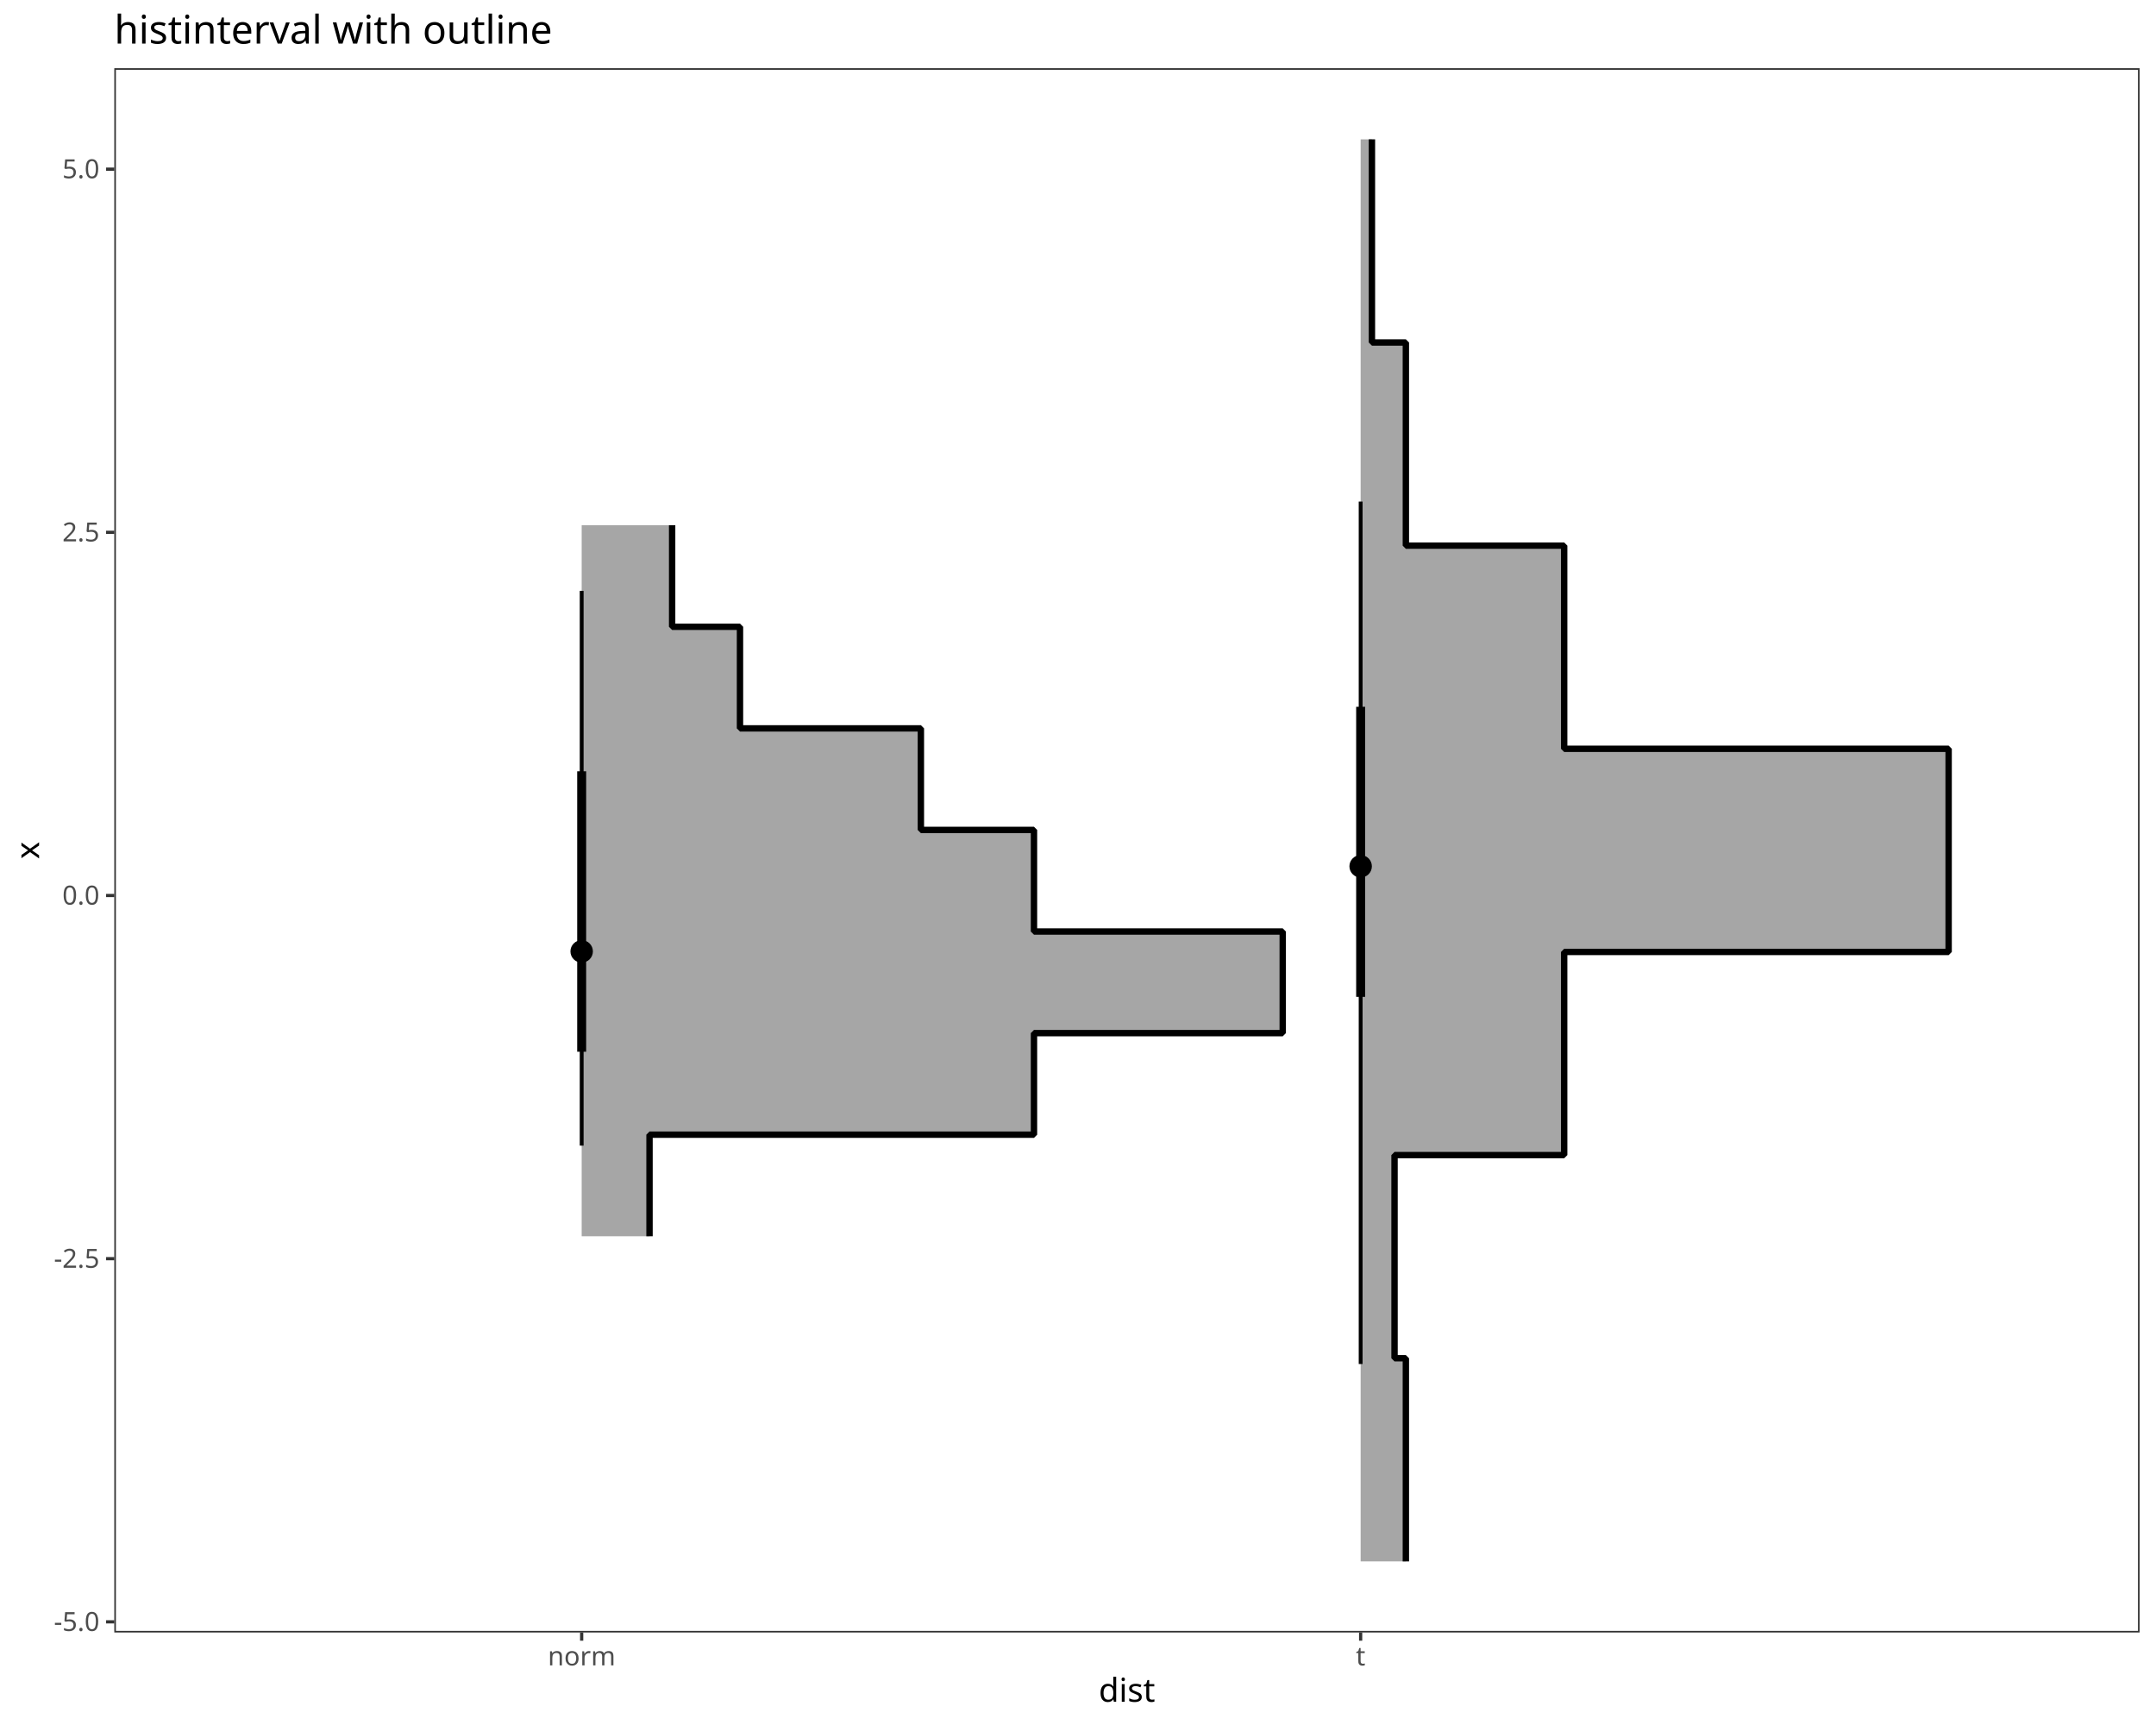
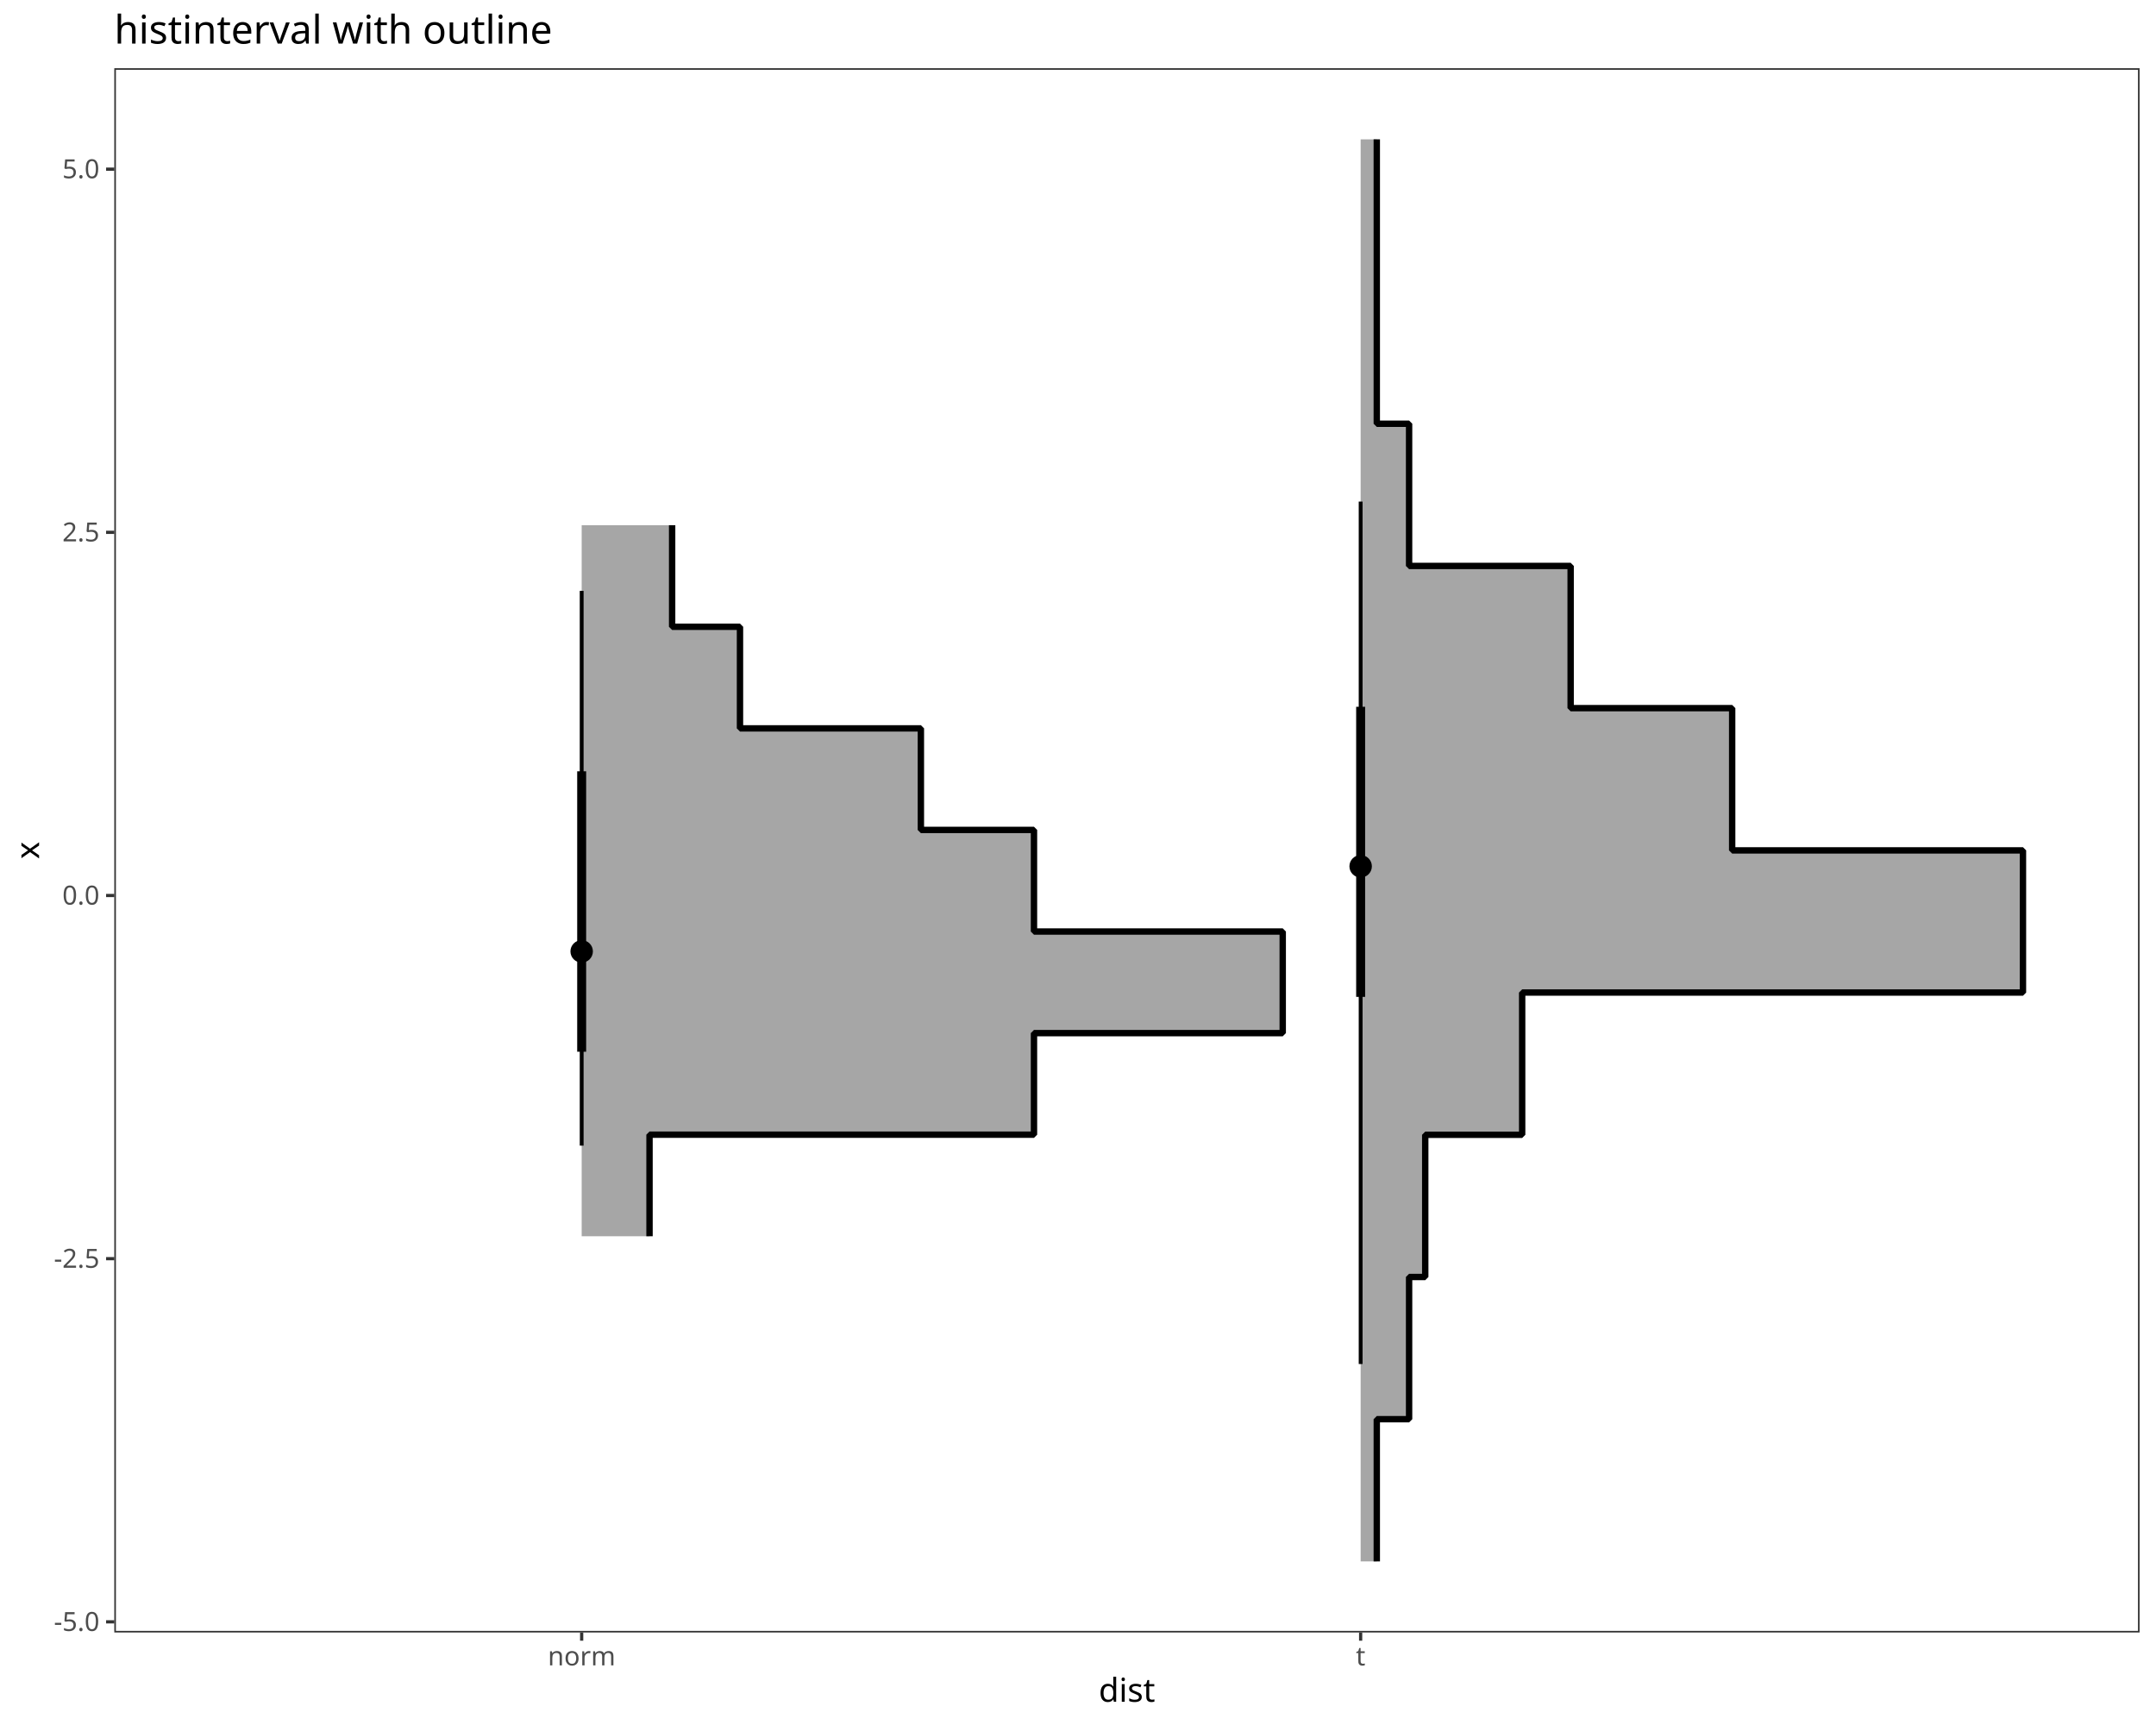
<svg xmlns="http://www.w3.org/2000/svg" class="svglite" data-engine-version="2.0" width="720.00pt" height="576.00pt" viewBox="0 0 720.00 576.00">
  <defs>
    <style type="text/css">
    .svglite line, .svglite polyline, .svglite polygon, .svglite path, .svglite rect, .svglite circle {
      fill: none;
      stroke: #000000;
      stroke-linecap: round;
      stroke-linejoin: round;
      stroke-miterlimit: 10.00;
    }
  </style>
  </defs>
  <rect width="100%" height="100%" style="stroke: none; fill: #FFFFFF;" />
  <defs>
    <clipPath id="cpMC4wMHw3MjAuMDB8MC4wMHw1NzYuMDA=">
      <rect x="0.00" y="0.00" width="720.00" height="576.00" />
    </clipPath>
  </defs>
  <g clip-path="url(#cpMC4wMHw3MjAuMDB8MC4wMHw1NzYuMDA=)">
    <rect x="0.00" y="0.00" width="720.00" height="576.00" style="stroke-width: 1.07; stroke: #FFFFFF; fill: #FFFFFF;" />
  </g>
  <defs>
    <clipPath id="cpMzguMTd8NzE0LjUyfDIyLjc4fDU0NS4xMQ==">
      <rect x="38.17" y="22.78" width="676.35" height="522.33" />
    </clipPath>
  </defs>
  <g clip-path="url(#cpMzguMTd8NzE0LjUyfDIyLjc4fDU0NS4xMQ==)">
    <rect x="38.17" y="22.78" width="676.35" height="522.33" style="stroke-width: 1.07; stroke: none; fill: #FFFFFF;" />
-     <polygon points="469.49,521.37 469.49,521.37 469.49,487.45 469.49,487.45 469.49,453.54 469.49,453.54 465.71,453.54 465.71,453.54 465.71,419.62 465.71,419.62 465.71,385.70 465.71,385.70 522.36,385.70 522.36,385.70 522.36,351.78 522.36,351.78 522.36,317.87 522.36,317.87 650.75,317.87 650.75,317.87 650.75,283.95 650.75,283.95 650.75,250.03 650.75,250.03 522.36,250.03 522.36,250.03 522.36,216.11 522.36,216.11 522.36,182.20 522.36,182.20 469.49,182.20 469.49,182.20 469.49,148.28 469.49,148.28 469.49,114.36 469.49,114.36 458.16,114.36 458.16,114.36 458.16,80.44 458.16,80.44 458.16,46.53 458.16,46.53 454.39,46.53 454.39,46.53 454.39,80.44 454.39,80.44 454.39,114.36 454.39,114.36 454.39,114.36 454.39,114.36 454.39,148.28 454.39,148.28 454.39,182.20 454.39,182.20 454.39,182.20 454.39,182.20 454.39,216.11 454.39,216.11 454.39,250.03 454.39,250.03 454.39,250.03 454.39,250.03 454.39,283.95 454.39,283.95 454.39,317.87 454.39,317.87 454.39,317.87 454.39,317.87 454.39,351.78 454.39,351.78 454.39,385.70 454.39,385.70 454.39,385.70 454.39,385.70 454.39,419.62 454.39,419.62 454.39,453.54 454.39,453.54 454.39,453.54 454.39,453.54 454.39,487.45 454.39,487.45 454.39,521.37 454.39,521.37 " style="stroke-width: 2.13; stroke: none; fill: #A6A6A6;" />
-     <polyline points="469.49,521.37 469.49,521.37 469.49,487.45 469.49,487.45 469.49,453.54 469.49,453.54 465.71,453.54 465.71,453.54 465.71,419.62 465.71,419.62 465.71,385.70 465.71,385.70 522.36,385.70 522.36,385.70 522.36,351.78 522.36,351.78 522.36,317.87 522.36,317.87 650.75,317.87 650.75,317.87 650.75,283.95 650.75,283.95 650.75,250.03 650.75,250.03 522.36,250.03 522.36,250.03 522.36,216.11 522.36,216.11 522.36,182.20 522.36,182.20 469.49,182.20 469.49,182.20 469.49,148.28 469.49,148.28 469.49,114.36 469.49,114.36 458.16,114.36 458.16,114.36 458.16,80.44 458.16,80.44 458.16,46.53 458.16,46.53 " style="stroke-width: 2.13; stroke-linecap: butt; stroke-linejoin: bevel;" />
+     <polygon points="459.78,521.37 459.78,521.37 459.78,497.63 459.78,497.63 459.78,473.89 459.78,473.89 470.57,473.89 470.57,473.89 470.57,450.14 470.57,450.14 470.57,426.40 470.57,426.40 475.96,426.40 475.96,426.40 475.96,402.66 475.96,402.66 475.96,378.92 475.96,378.92 508.33,378.92 508.33,378.92 508.33,355.17 508.33,355.17 508.33,331.43 508.33,331.43 675.57,331.43 675.57,331.43 675.57,307.69 675.57,307.69 675.57,283.95 675.57,283.95 578.46,283.95 578.46,283.95 578.46,260.21 578.46,260.21 578.46,236.46 578.46,236.46 524.52,236.46 524.52,236.46 524.52,212.72 524.52,212.72 524.52,188.98 524.52,188.98 470.57,188.98 470.57,188.98 470.57,165.24 470.57,165.24 470.57,141.49 470.57,141.49 459.78,141.49 459.78,141.49 459.78,117.75 459.78,117.75 459.78,94.01 459.78,94.01 459.78,94.01 459.78,94.01 459.78,70.27 459.78,70.27 459.78,46.53 459.78,46.53 454.39,46.53 454.39,46.53 454.39,70.27 454.39,70.27 454.39,94.01 454.39,94.01 454.39,94.01 454.39,94.01 454.39,117.75 454.39,117.75 454.39,141.49 454.39,141.49 454.39,141.49 454.39,141.49 454.39,165.24 454.39,165.24 454.39,188.98 454.39,188.98 454.39,188.98 454.39,188.98 454.39,212.72 454.39,212.72 454.39,236.46 454.39,236.46 454.39,236.46 454.39,236.46 454.39,260.21 454.39,260.21 454.39,283.95 454.39,283.95 454.39,283.95 454.39,283.95 454.39,307.69 454.39,307.69 454.39,331.43 454.39,331.43 454.39,331.43 454.39,331.43 454.39,355.17 454.39,355.17 454.39,378.92 454.39,378.92 454.39,378.92 454.39,378.92 454.39,402.66 454.39,402.66 454.39,426.40 454.39,426.40 454.39,426.40 454.39,426.40 454.39,450.14 454.39,450.14 454.39,473.89 454.39,473.89 454.39,473.89 454.39,473.89 454.39,497.63 454.39,497.63 454.39,521.37 454.39,521.37 " style="stroke-width: 2.13; stroke: none; fill: #A6A6A6;" />
+     <polyline points="459.78,521.37 459.78,521.37 459.78,497.63 459.78,497.63 459.78,473.89 459.78,473.89 470.57,473.89 470.57,473.89 470.57,450.14 470.57,450.14 470.57,426.40 470.57,426.40 475.96,426.40 475.96,426.40 475.96,402.66 475.96,402.66 475.96,378.92 475.96,378.92 508.33,378.92 508.33,378.92 508.33,355.17 508.33,355.17 508.33,331.43 508.33,331.43 675.57,331.43 675.57,331.43 675.57,307.69 675.57,307.69 675.57,283.95 675.57,283.95 578.46,283.95 578.46,283.95 578.46,260.21 578.46,260.21 578.46,236.46 578.46,236.46 524.52,236.46 524.52,236.46 524.52,212.72 524.52,212.72 524.52,188.98 524.52,188.98 470.57,188.98 470.57,188.98 470.57,165.24 470.57,165.24 470.57,141.49 470.57,141.49 459.78,141.49 459.78,141.49 459.78,117.75 459.78,117.75 459.78,94.01 459.78,94.01 459.78,94.01 459.78,94.01 459.78,70.27 459.78,70.27 459.78,46.53 459.78,46.53 " style="stroke-width: 2.13; stroke-linecap: butt; stroke-linejoin: bevel;" />
    <polygon points="216.91,412.80 216.91,412.80 216.91,395.85 216.91,395.85 216.91,378.89 216.91,378.89 345.30,378.89 345.30,378.89 345.30,361.93 345.30,361.93 345.30,344.97 345.30,344.97 428.37,344.97 428.37,344.97 428.37,328.01 428.37,328.01 428.37,311.05 428.37,311.05 345.30,311.05 345.30,311.05 345.30,294.09 345.30,294.09 345.30,277.13 345.30,277.13 307.53,277.13 307.53,277.13 307.53,260.17 307.53,260.17 307.53,243.21 307.53,243.21 247.12,243.21 247.12,243.21 247.12,226.25 247.12,226.25 247.12,209.29 247.12,209.29 224.46,209.29 224.46,209.29 224.46,192.33 224.46,192.33 224.46,175.37 224.46,175.37 194.25,175.37 194.25,175.37 194.25,192.33 194.25,192.33 194.25,209.29 194.25,209.29 194.25,209.29 194.25,209.29 194.25,226.25 194.25,226.25 194.25,243.21 194.25,243.21 194.25,243.21 194.25,243.21 194.25,260.17 194.25,260.17 194.25,277.13 194.25,277.13 194.25,277.13 194.25,277.13 194.25,294.09 194.25,294.09 194.25,311.05 194.25,311.05 194.25,311.05 194.25,311.05 194.25,328.01 194.25,328.01 194.25,344.97 194.25,344.97 194.25,344.97 194.25,344.97 194.25,361.93 194.25,361.93 194.25,378.89 194.25,378.89 194.25,378.89 194.25,378.89 194.25,395.85 194.25,395.85 194.25,412.80 194.25,412.80 " style="stroke-width: 2.13; stroke: none; fill: #A6A6A6;" />
    <polyline points="216.91,412.80 216.91,412.80 216.91,395.85 216.91,395.85 216.91,378.89 216.91,378.89 345.30,378.89 345.30,378.89 345.30,361.93 345.30,361.93 345.30,344.97 345.30,344.97 428.37,344.97 428.37,344.97 428.37,328.01 428.37,328.01 428.37,311.05 428.37,311.05 345.30,311.05 345.30,311.05 345.30,294.09 345.30,294.09 345.30,277.13 345.30,277.13 307.53,277.13 307.53,277.13 307.53,260.17 307.53,260.17 307.53,243.21 307.53,243.21 247.12,243.21 247.12,243.21 247.12,226.25 247.12,226.25 247.12,209.29 247.12,209.29 224.46,209.29 224.46,209.29 224.46,192.33 224.46,192.33 224.46,175.37 224.46,175.37 " style="stroke-width: 2.13; stroke-linecap: butt; stroke-linejoin: bevel;" />
    <line x1="454.39" y1="455.46" x2="454.39" y2="167.48" style="stroke-width: 1.28; stroke-linecap: butt;" />
    <line x1="194.25" y1="382.55" x2="194.25" y2="197.30" style="stroke-width: 1.28; stroke-linecap: butt;" />
    <line x1="454.39" y1="332.87" x2="454.39" y2="236.01" style="stroke-width: 2.99; stroke-linecap: butt;" />
    <line x1="194.25" y1="351.18" x2="194.25" y2="257.55" style="stroke-width: 2.99; stroke-linecap: butt;" />
    <circle cx="454.39" cy="289.27" r="1.68" style="stroke-width: 1.06; fill: #000000;" />
    <circle cx="194.25" cy="317.68" r="1.68" style="stroke-width: 1.06; fill: #000000;" />
    <circle cx="454.39" cy="289.27" r="3.22" style="stroke-width: 1.06; fill: #000000;" />
    <circle cx="194.25" cy="317.68" r="3.22" style="stroke-width: 1.06; fill: #000000;" />
    <rect x="38.17" y="22.78" width="676.35" height="522.33" style="stroke-width: 1.07; stroke: #333333;" />
  </g>
  <g clip-path="url(#cpMC4wMHw3MjAuMDB8MC4wMHw1NzYuMDA=)">
    <text x="33.24" y="544.59" text-anchor="end" style="font-size: 8.80px; fill: #4D4D4D; font-family: sans;" textLength="15.16px" lengthAdjust="spacingAndGlyphs">-5.0</text>
    <text x="33.24" y="423.32" text-anchor="end" style="font-size: 8.80px; fill: #4D4D4D; font-family: sans;" textLength="15.16px" lengthAdjust="spacingAndGlyphs">-2.5</text>
    <text x="33.24" y="302.05" text-anchor="end" style="font-size: 8.80px; fill: #4D4D4D; font-family: sans;" textLength="12.23px" lengthAdjust="spacingAndGlyphs">0.0</text>
    <text x="33.24" y="180.78" text-anchor="end" style="font-size: 8.80px; fill: #4D4D4D; font-family: sans;" textLength="12.23px" lengthAdjust="spacingAndGlyphs">2.5</text>
    <text x="33.24" y="59.51" text-anchor="end" style="font-size: 8.80px; fill: #4D4D4D; font-family: sans;" textLength="12.23px" lengthAdjust="spacingAndGlyphs">5.0</text>
    <polyline points="35.43,541.56 38.17,541.56 " style="stroke-width: 1.07; stroke: #333333; stroke-linecap: butt;" />
    <polyline points="35.43,420.29 38.17,420.29 " style="stroke-width: 1.07; stroke: #333333; stroke-linecap: butt;" />
    <polyline points="35.43,299.02 38.17,299.02 " style="stroke-width: 1.07; stroke: #333333; stroke-linecap: butt;" />
    <polyline points="35.43,177.75 38.17,177.75 " style="stroke-width: 1.07; stroke: #333333; stroke-linecap: butt;" />
    <polyline points="35.43,56.48 38.17,56.48 " style="stroke-width: 1.07; stroke: #333333; stroke-linecap: butt;" />
    <polyline points="194.25,547.85 194.25,545.11 " style="stroke-width: 1.07; stroke: #333333; stroke-linecap: butt;" />
    <polyline points="454.39,547.85 454.39,545.11 " style="stroke-width: 1.07; stroke: #333333; stroke-linecap: butt;" />
    <text x="194.25" y="556.10" text-anchor="middle" style="font-size: 8.80px; fill: #4D4D4D; font-family: sans;" textLength="20.05px" lengthAdjust="spacingAndGlyphs">norm</text>
    <text x="454.39" y="556.10" text-anchor="middle" style="font-size: 8.80px; fill: #4D4D4D; font-family: sans;" textLength="2.44px" lengthAdjust="spacingAndGlyphs">t</text>
    <text x="376.34" y="568.24" text-anchor="middle" style="font-size: 11.00px; font-family: sans;" textLength="17.12px" lengthAdjust="spacingAndGlyphs">dist</text>
    <text transform="translate(13.05,283.95) rotate(-90)" text-anchor="middle" style="font-size: 11.00px; font-family: sans;" textLength="5.50px" lengthAdjust="spacingAndGlyphs">x</text>
    <text x="38.17" y="14.56" style="font-size: 13.20px; font-family: sans;" textLength="132.80px" lengthAdjust="spacingAndGlyphs">histinterval with outline</text>
  </g>
</svg>
